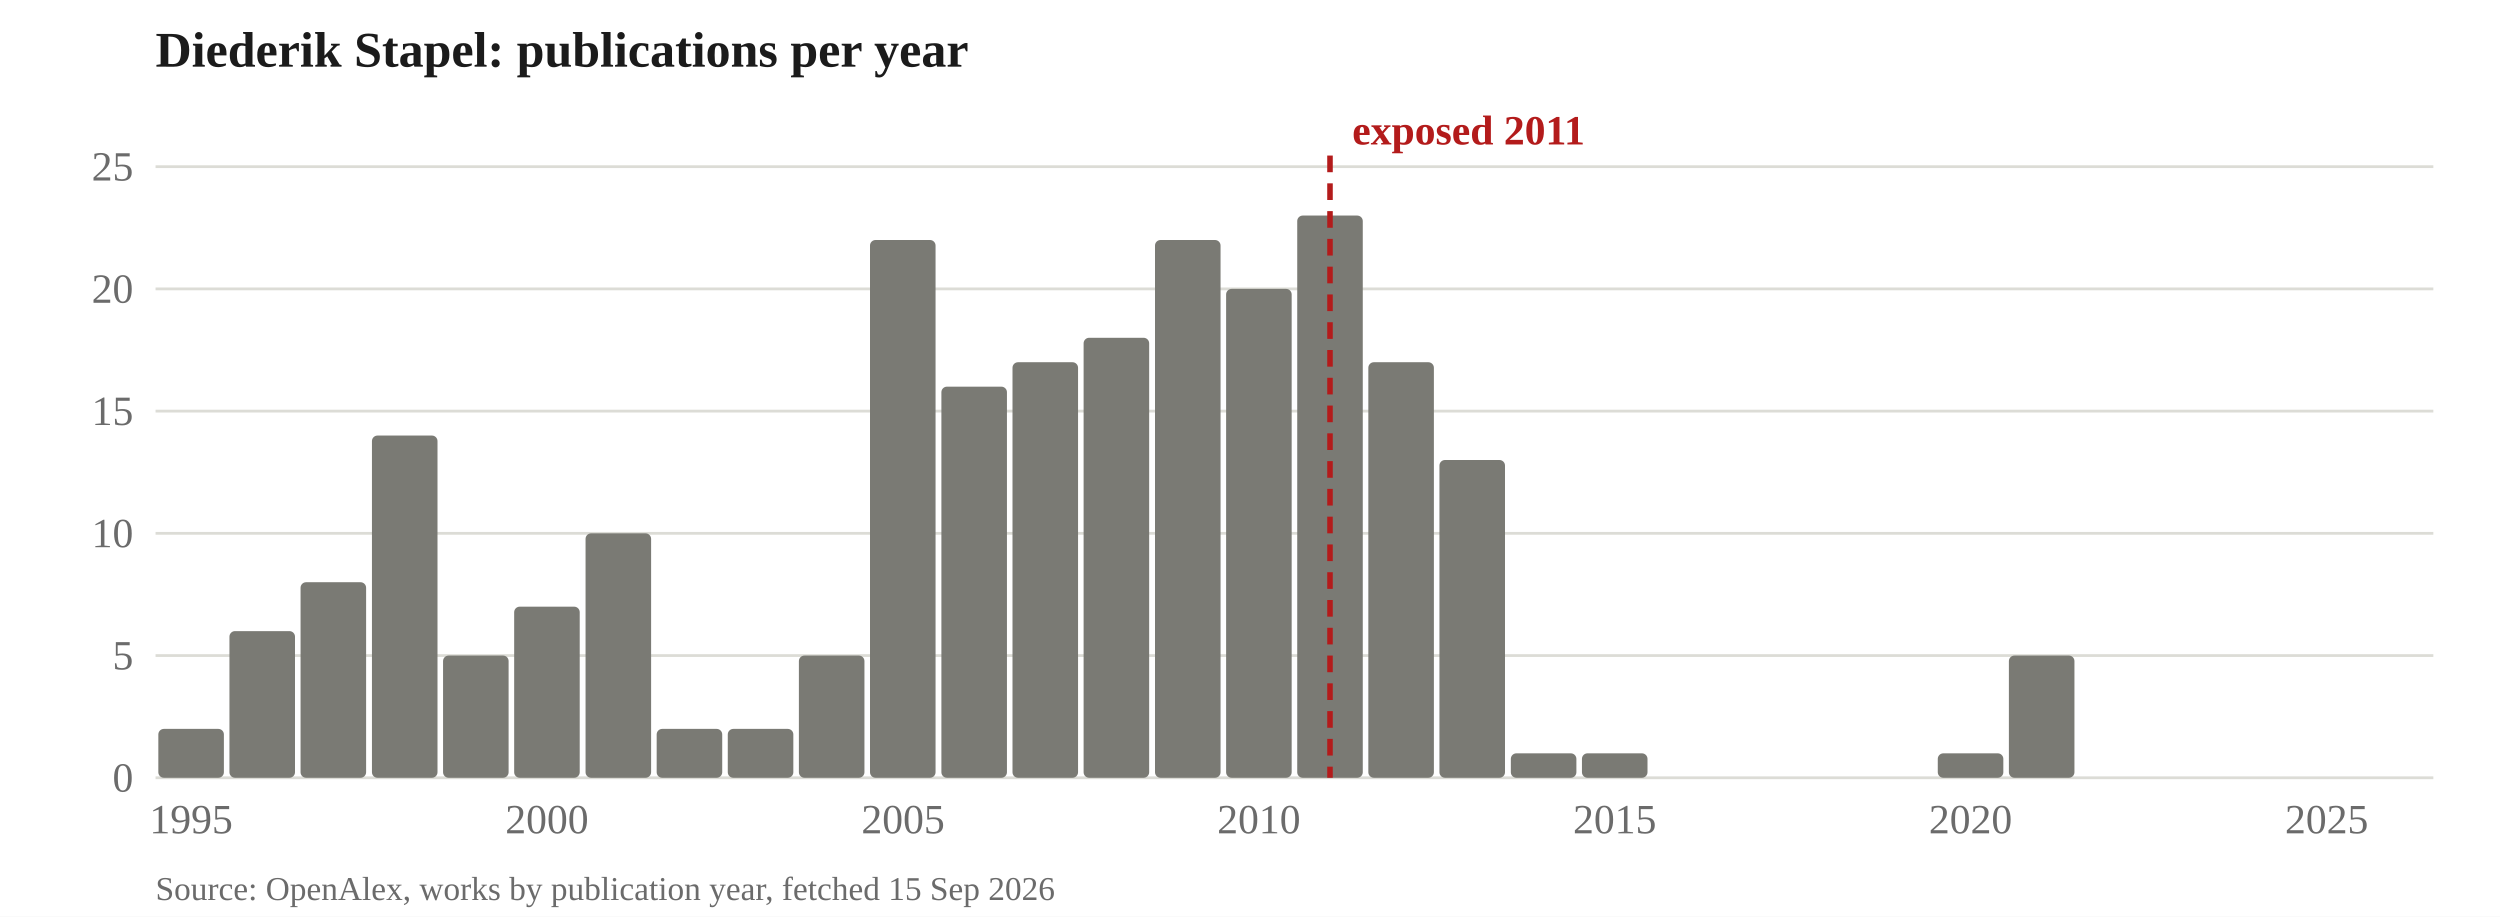
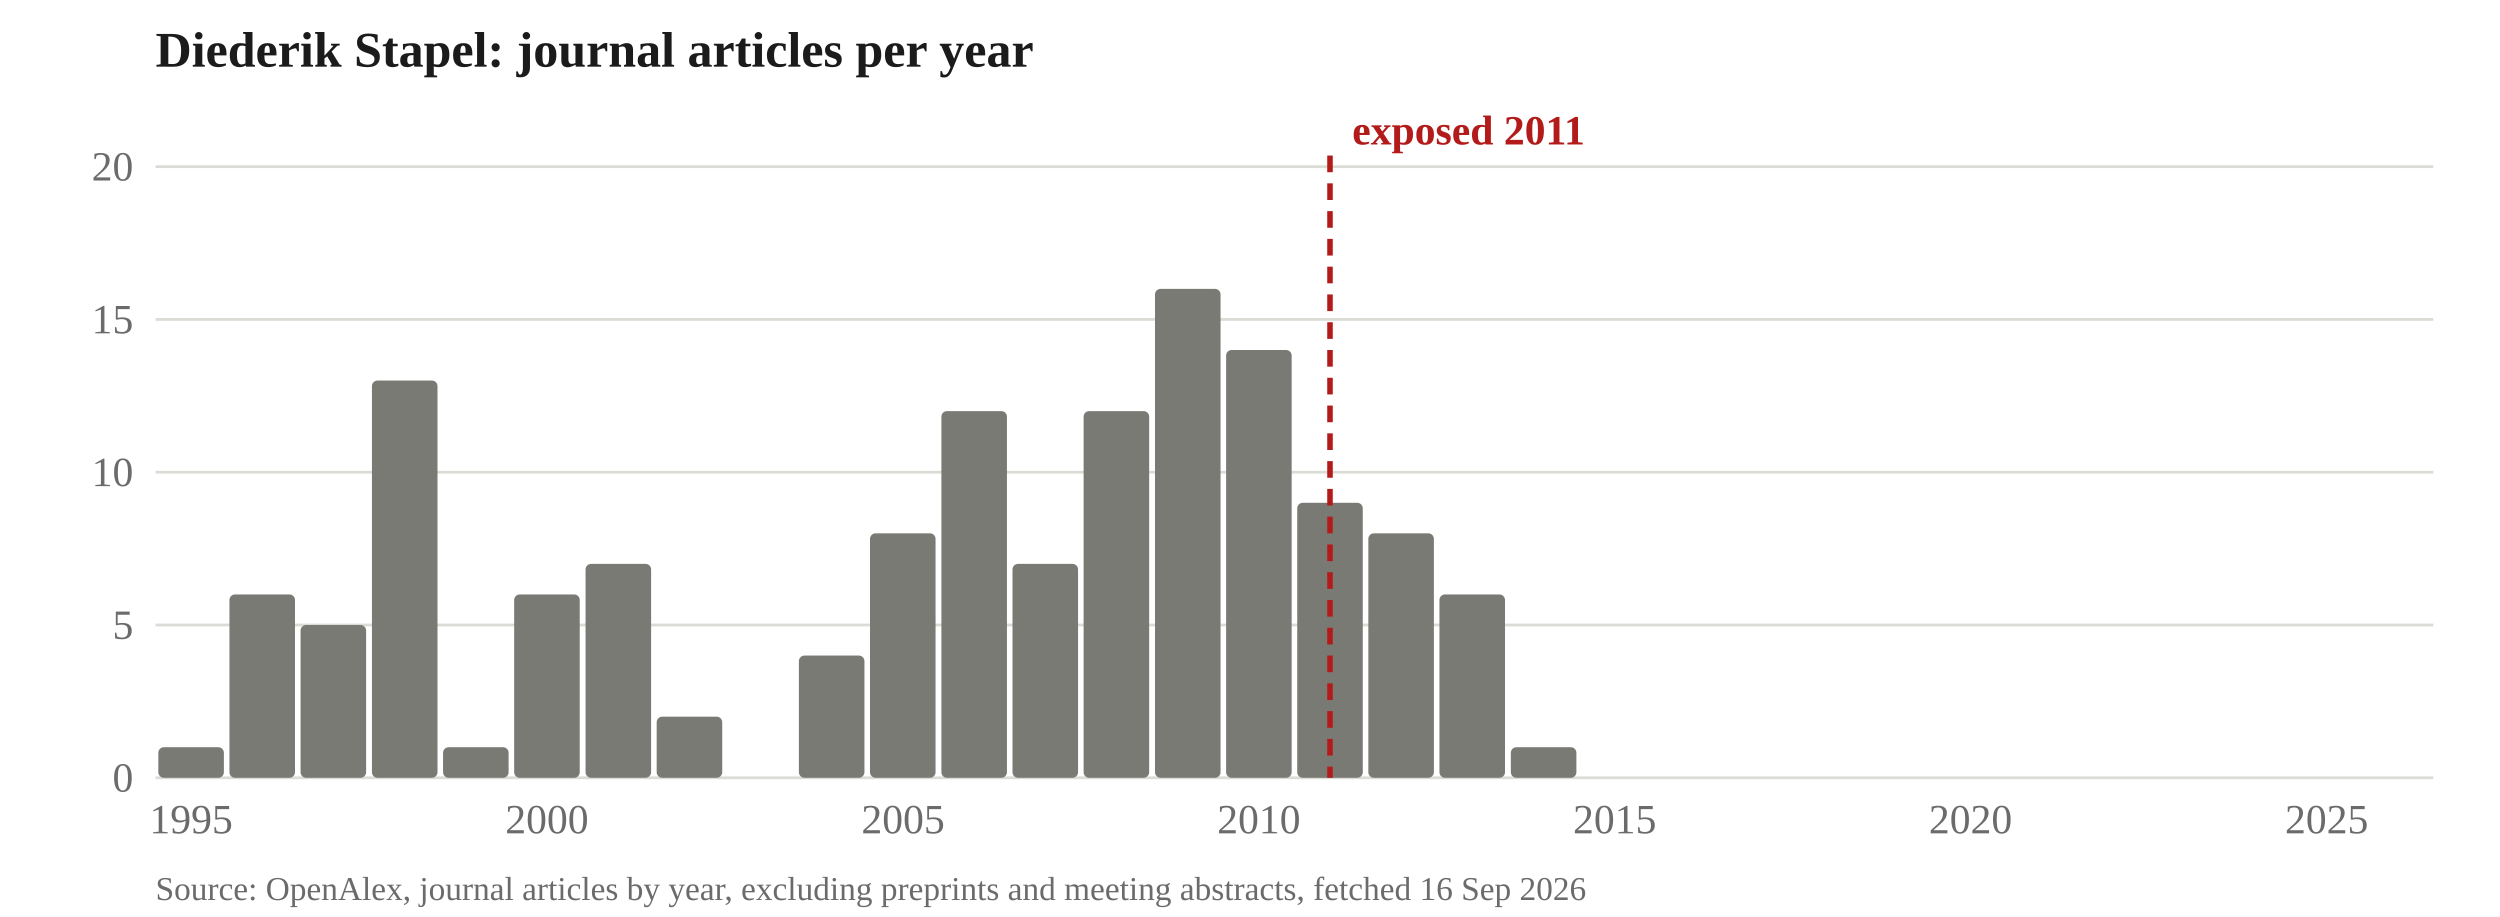
<svg xmlns="http://www.w3.org/2000/svg" viewBox="0 0 900 330" width="100%" font-family="Source Sans 3, Source Sans Pro, Helvetica, Arial, sans-serif" font-size="15">
  <rect width="900" height="330" fill="#ffffff" />
-   <text x="56" y="24" font-size="18" font-weight="600" fill="#1b1b1b">Diederik Stapel: publications per year</text>
+   <text x="56" y="24" font-size="18" font-weight="600" fill="#1b1b1b">Diederik Stapel: journal articles per year</text>
  <line x1="56" x2="876" y1="280.0" y2="280.0" stroke="#dcdcd6" stroke-width="1" />
  <text x="48" y="285.0" text-anchor="end" fill="#6b6b6b">0</text>
-   <line x1="56" x2="876" y1="236.0" y2="236.0" stroke="#dcdcd6" stroke-width="1" />
-   <text x="48" y="241.0" text-anchor="end" fill="#6b6b6b">5</text>
-   <line x1="56" x2="876" y1="192.0" y2="192.0" stroke="#dcdcd6" stroke-width="1" />
-   <text x="48" y="197.0" text-anchor="end" fill="#6b6b6b">10</text>
-   <line x1="56" x2="876" y1="148.0" y2="148.0" stroke="#dcdcd6" stroke-width="1" />
-   <text x="48" y="153.0" text-anchor="end" fill="#6b6b6b">15</text>
-   <line x1="56" x2="876" y1="104.0" y2="104.0" stroke="#dcdcd6" stroke-width="1" />
-   <text x="48" y="109.0" text-anchor="end" fill="#6b6b6b">20</text>
+   <line x1="56" x2="876" y1="225.0" y2="225.0" stroke="#dcdcd6" stroke-width="1" />
+   <text x="48" y="230.0" text-anchor="end" fill="#6b6b6b">5</text>
+   <line x1="56" x2="876" y1="170.0" y2="170.0" stroke="#dcdcd6" stroke-width="1" />
+   <text x="48" y="175.0" text-anchor="end" fill="#6b6b6b">10</text>
+   <line x1="56" x2="876" y1="115.0" y2="115.0" stroke="#dcdcd6" stroke-width="1" />
+   <text x="48" y="120.0" text-anchor="end" fill="#6b6b6b">15</text>
  <line x1="56" x2="876" y1="60.0" y2="60.0" stroke="#dcdcd6" stroke-width="1" />
-   <text x="48" y="65.0" text-anchor="end" fill="#6b6b6b">25</text>
-   <rect x="57.0" y="262.4" width="23.6" height="17.6" fill="#7a7a74" rx="2" />
+   <text x="48" y="65.0" text-anchor="end" fill="#6b6b6b">20</text>
+   <rect x="57.0" y="269.0" width="23.6" height="11.0" fill="#7a7a74" rx="2" />
  <text x="68.8" y="300" text-anchor="middle" fill="#6b6b6b">1995</text>
-   <rect x="82.6" y="227.2" width="23.6" height="52.8" fill="#7a7a74" rx="2" />
-   <rect x="108.2" y="209.6" width="23.6" height="70.4" fill="#7a7a74" rx="2" />
-   <rect x="133.9" y="156.8" width="23.6" height="123.2" fill="#7a7a74" rx="2" />
-   <rect x="159.5" y="236.0" width="23.6" height="44.0" fill="#7a7a74" rx="2" />
-   <rect x="185.1" y="218.4" width="23.6" height="61.6" fill="#7a7a74" rx="2" />
+   <rect x="82.6" y="214.0" width="23.6" height="66.0" fill="#7a7a74" rx="2" />
+   <rect x="108.2" y="225.0" width="23.6" height="55.0" fill="#7a7a74" rx="2" />
+   <rect x="133.9" y="137.0" width="23.6" height="143.0" fill="#7a7a74" rx="2" />
+   <rect x="159.5" y="269.0" width="23.6" height="11.0" fill="#7a7a74" rx="2" />
+   <rect x="185.1" y="214.0" width="23.6" height="66.0" fill="#7a7a74" rx="2" />
  <text x="196.9" y="300" text-anchor="middle" fill="#6b6b6b">2000</text>
-   <rect x="210.8" y="192.0" width="23.6" height="88.0" fill="#7a7a74" rx="2" />
-   <rect x="236.4" y="262.4" width="23.6" height="17.6" fill="#7a7a74" rx="2" />
-   <rect x="262.0" y="262.4" width="23.6" height="17.6" fill="#7a7a74" rx="2" />
+   <rect x="210.8" y="203.0" width="23.6" height="77.0" fill="#7a7a74" rx="2" />
+   <rect x="236.4" y="258.0" width="23.6" height="22.0" fill="#7a7a74" rx="2" />
  <rect x="287.6" y="236.0" width="23.6" height="44.0" fill="#7a7a74" rx="2" />
-   <rect x="313.2" y="86.4" width="23.6" height="193.6" fill="#7a7a74" rx="2" />
+   <rect x="313.2" y="192.0" width="23.6" height="88.0" fill="#7a7a74" rx="2" />
  <text x="325.1" y="300" text-anchor="middle" fill="#6b6b6b">2005</text>
-   <rect x="338.9" y="139.2" width="23.6" height="140.8" fill="#7a7a74" rx="2" />
-   <rect x="364.5" y="130.4" width="23.6" height="149.6" fill="#7a7a74" rx="2" />
-   <rect x="390.1" y="121.6" width="23.6" height="158.4" fill="#7a7a74" rx="2" />
-   <rect x="415.8" y="86.4" width="23.6" height="193.6" fill="#7a7a74" rx="2" />
-   <rect x="441.4" y="104.0" width="23.6" height="176.0" fill="#7a7a74" rx="2" />
+   <rect x="338.9" y="148.0" width="23.6" height="132.0" fill="#7a7a74" rx="2" />
+   <rect x="364.5" y="203.0" width="23.6" height="77.0" fill="#7a7a74" rx="2" />
+   <rect x="390.1" y="148.0" width="23.6" height="132.0" fill="#7a7a74" rx="2" />
+   <rect x="415.8" y="104.0" width="23.6" height="176.0" fill="#7a7a74" rx="2" />
+   <rect x="441.4" y="126.0" width="23.6" height="154.0" fill="#7a7a74" rx="2" />
  <text x="453.2" y="300" text-anchor="middle" fill="#6b6b6b">2010</text>
-   <rect x="467.0" y="77.6" width="23.6" height="202.4" fill="#7a7a74" rx="2" />
-   <rect x="492.6" y="130.4" width="23.6" height="149.6" fill="#7a7a74" rx="2" />
-   <rect x="518.2" y="165.6" width="23.6" height="114.4" fill="#7a7a74" rx="2" />
-   <rect x="543.9" y="271.2" width="23.6" height="8.8" fill="#7a7a74" rx="2" />
-   <rect x="569.5" y="271.2" width="23.6" height="8.8" fill="#7a7a74" rx="2" />
+   <rect x="467.0" y="181.0" width="23.6" height="99.0" fill="#7a7a74" rx="2" />
+   <rect x="492.6" y="192.0" width="23.6" height="88.0" fill="#7a7a74" rx="2" />
+   <rect x="518.2" y="214.0" width="23.6" height="66.0" fill="#7a7a74" rx="2" />
+   <rect x="543.9" y="269.0" width="23.6" height="11.0" fill="#7a7a74" rx="2" />
  <text x="581.3" y="300" text-anchor="middle" fill="#6b6b6b">2015</text>
-   <rect x="697.6" y="271.2" width="23.6" height="8.8" fill="#7a7a74" rx="2" />
  <text x="709.4" y="300" text-anchor="middle" fill="#6b6b6b">2020</text>
-   <rect x="723.2" y="236.0" width="23.6" height="44.0" fill="#7a7a74" rx="2" />
  <text x="837.6" y="300" text-anchor="middle" fill="#6b6b6b">2025</text>
  <line x1="478.8" x2="478.8" y1="56" y2="280" stroke="#b31b1b" stroke-width="2" stroke-dasharray="6 4" />
  <text x="486.8" y="52" text-anchor="start" fill="#b31b1b" font-weight="600">exposed 2011</text>
-   <text x="56" y="324" fill="#6b6b6b" font-size="12">Source: OpenAlex, works by publication year, fetched 15 Sep 2026</text>
+   <text x="56" y="324" fill="#6b6b6b" font-size="12">Source: OpenAlex, journal articles by year, excluding preprints and meeting abstracts, fetched 16 Sep 2026</text>
</svg>
